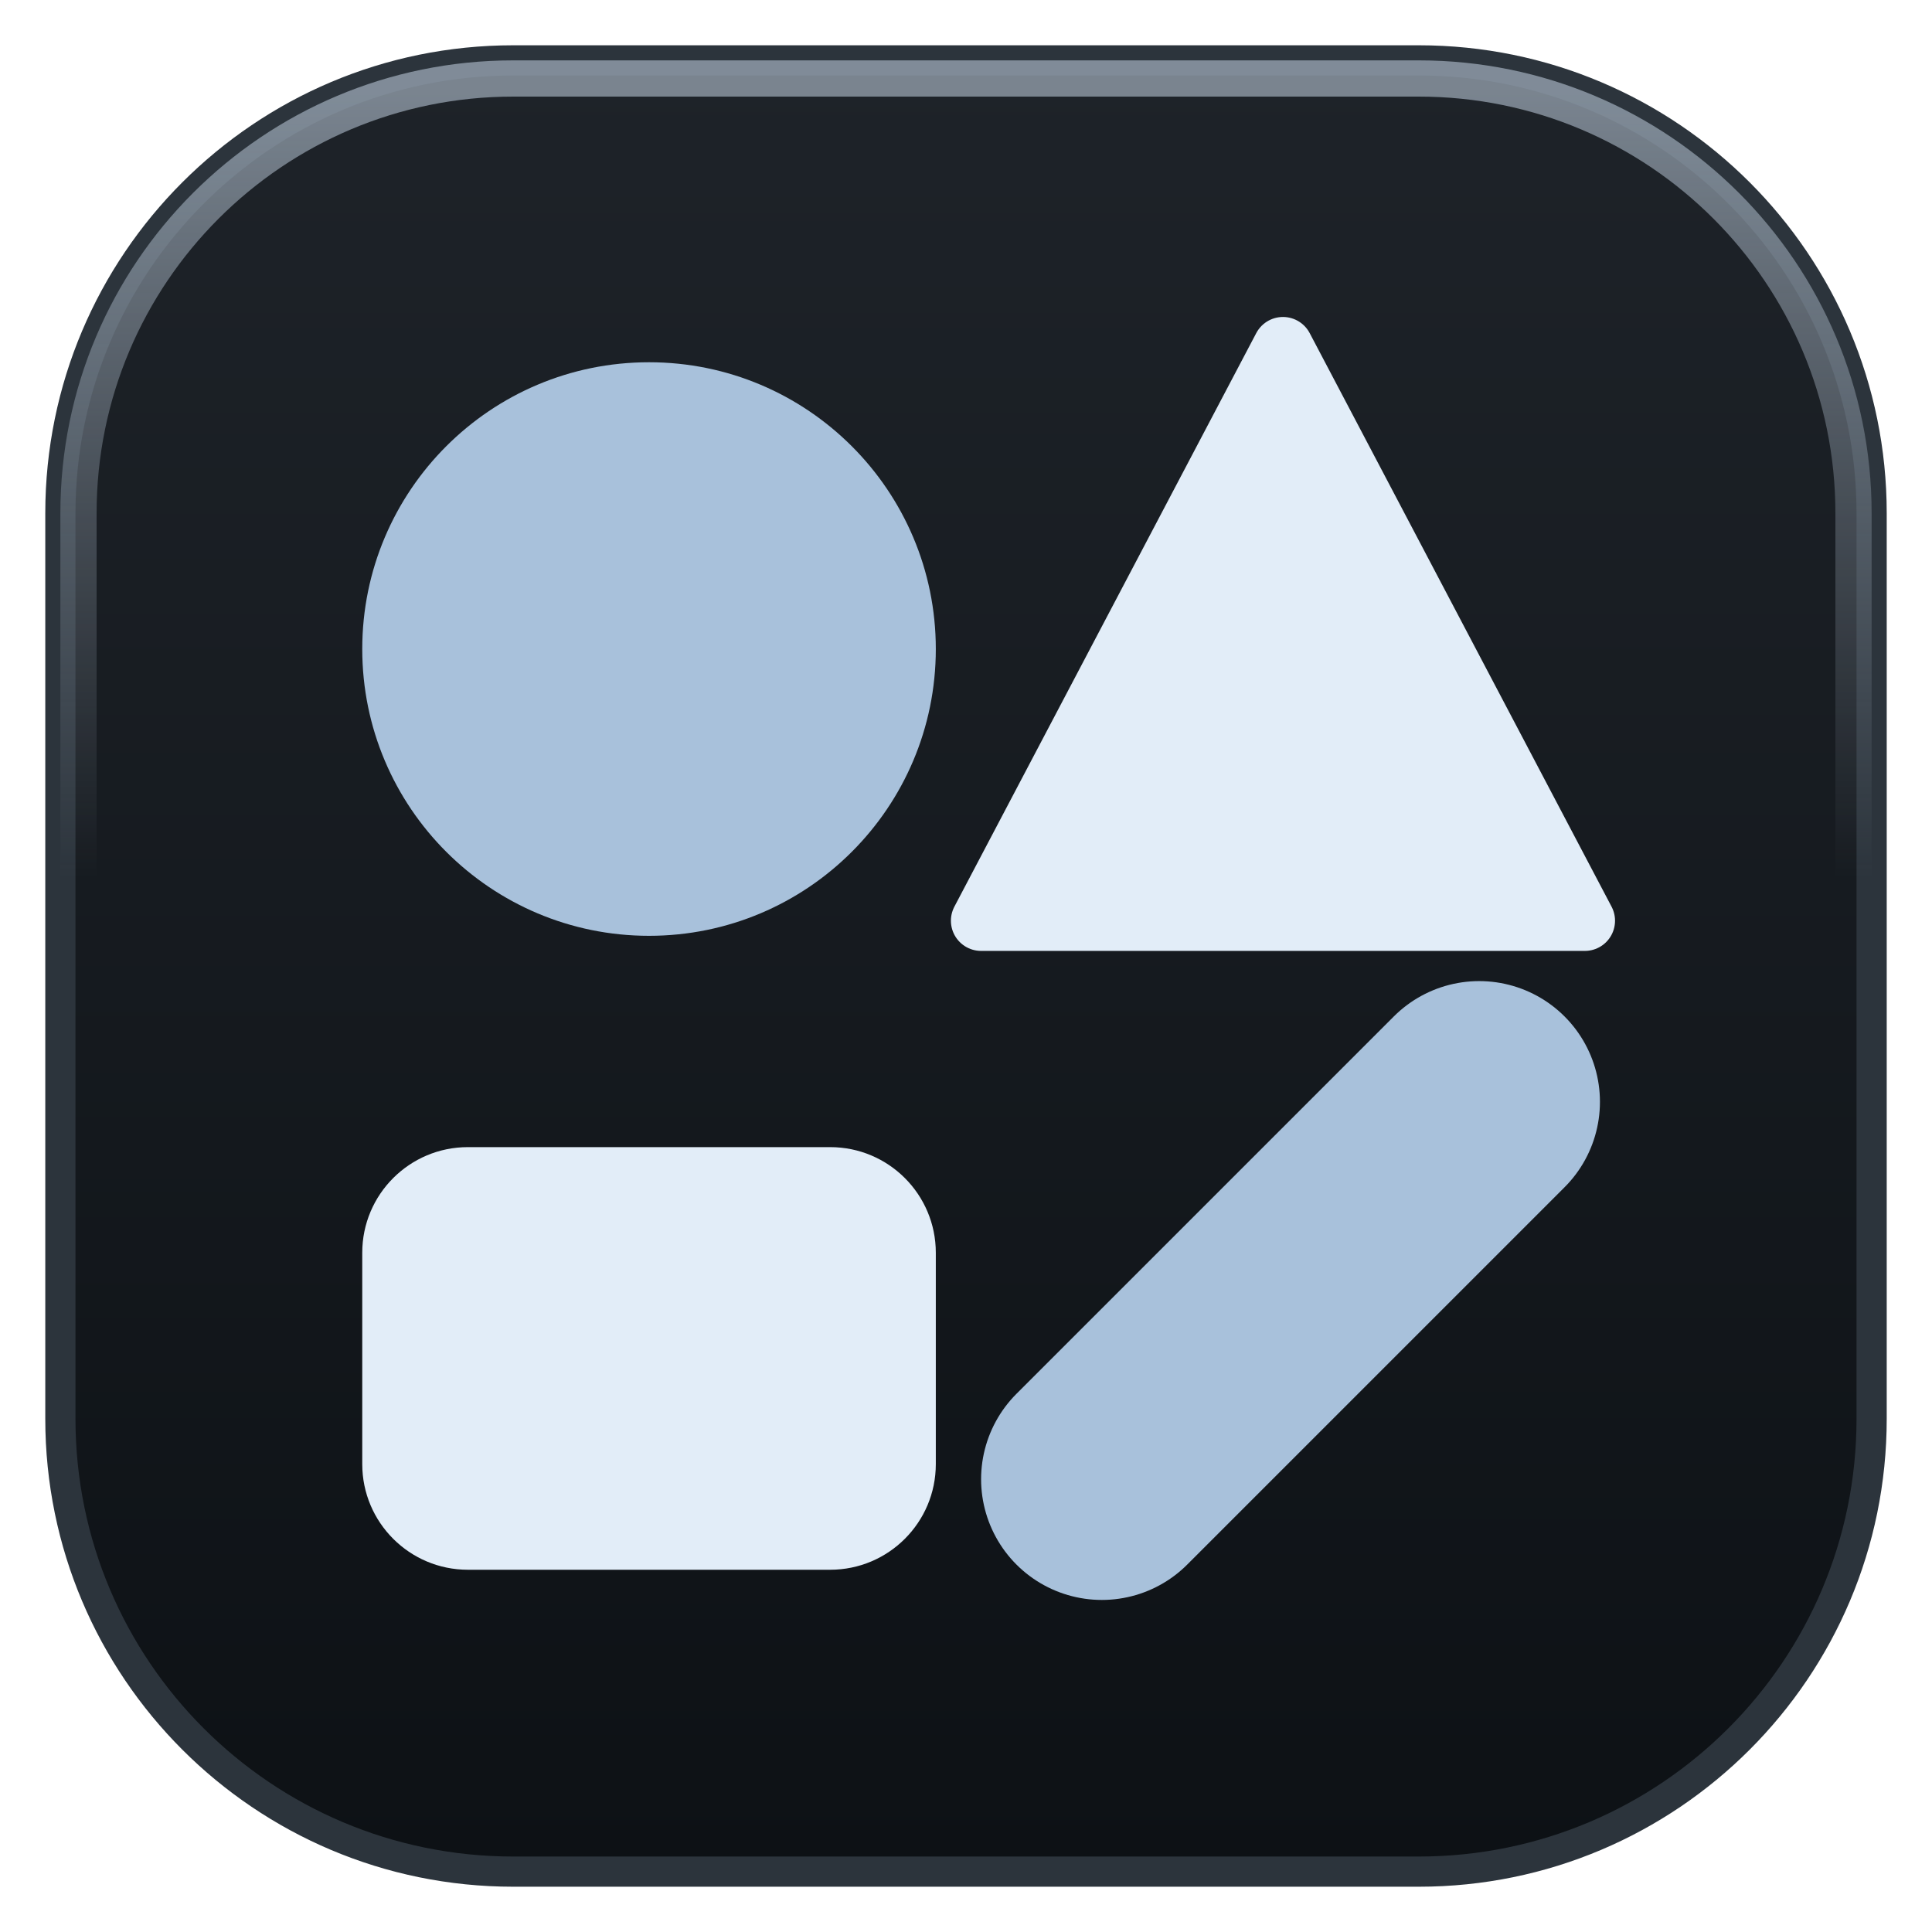
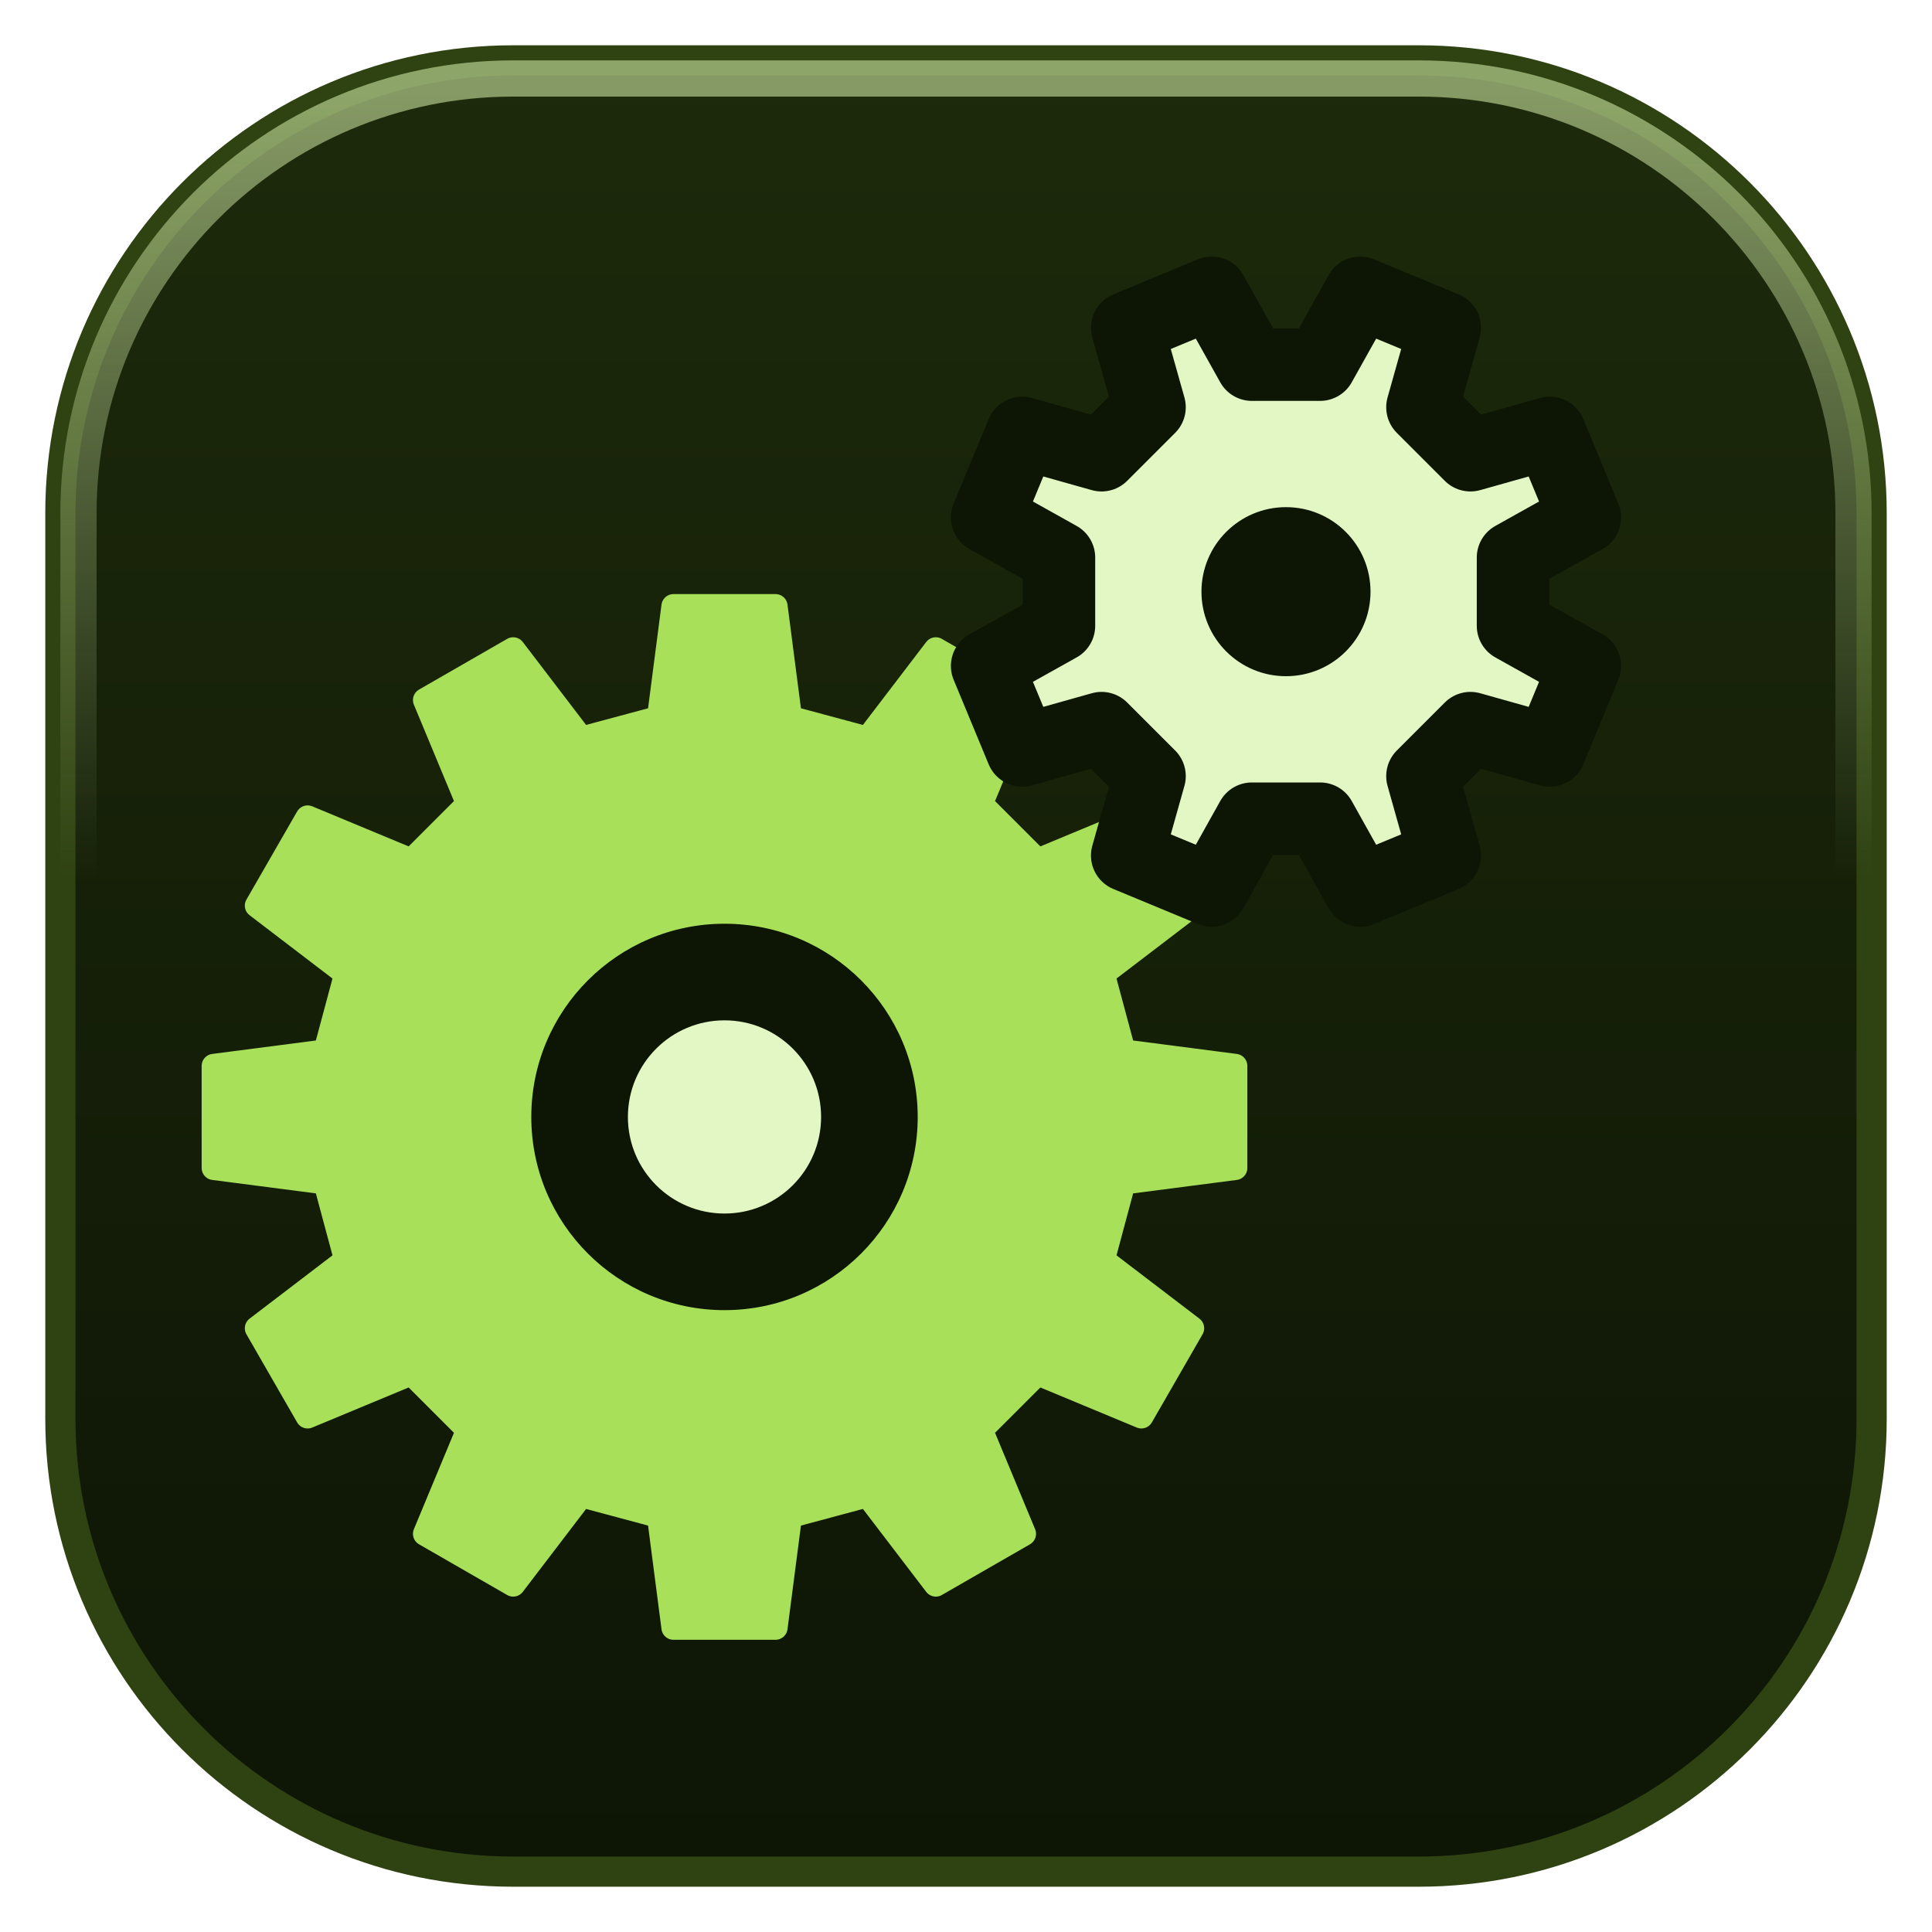
<svg xmlns="http://www.w3.org/2000/svg" width="64" height="64" viewBox="0 0 64 64">
  <defs>
-     <linearGradient id="t51" x1="0" y1="0" x2="0" y2="1">
-       <stop offset="0" stop-color="#1e2329" />
-       <stop offset="1" stop-color="#0d1115" />
+     <linearGradient id="tm15" x1="0" y1="0" x2="0" y2="1">
+       <stop offset="0" stop-color="#1d2a0b" />
+       <stop offset="1" stop-color="#0d1505" />
    </linearGradient>
-     <linearGradient id="e51" x1="0" y1="0" x2="0" y2="1">
-       <stop offset="0" stop-color="#c4d3e3" stop-opacity=".55" />
-       <stop offset=".45" stop-color="#c4d3e3" stop-opacity="0" />
+     <linearGradient id="em15" x1="0" y1="0" x2="0" y2="1">
+       <stop offset="0" stop-color="#dcf6b0" stop-opacity=".55" />
+       <stop offset=".45" stop-color="#dcf6b0" stop-opacity="0" />
    </linearGradient>
  </defs>
-   <rect x="2" y="2" width="60" height="60" rx="15" fill="url(#t51)" />
-   <rect x="2" y="2" width="60" height="60" rx="15" fill="none" stroke="#2c343c" stroke-width="1" />
-   <circle cx="21.5" cy="21.5" r="9.5" fill="#a8c1db" />
-   <path d="M42.5 11.5 L52.5 30.5 H32.5 Z" fill="#e2edf8" stroke="#e2edf8" stroke-width="2" stroke-linejoin="round" />
-   <rect x="12" y="38" width="19" height="14" rx="3.5" fill="#e2edf8" />
-   <path d="M36.5 49 L49 36.5" stroke="#a8c1db" stroke-width="8" stroke-linecap="round" />
-   <rect x="2.6" y="2.6" width="58.8" height="58.8" rx="14.4" fill="none" stroke="url(#e51)" stroke-width="1.2" />
+   <rect x="2" y="2" width="60" height="60" rx="15" fill="url(#tm15)" />
+   <rect x="2" y="2" width="60" height="60" rx="15" fill="none" stroke="#2f4212" stroke-width="1" />
+   <path d="M37.22 34.83 L40.92 35.31 L40.92 38.69 L37.22 39.17 L36.53 41.74 L39.49 44.00 L37.81 46.92 L34.37 45.49 L32.49 47.37 L33.92 50.81 L31.00 52.49 L28.74 49.53 L26.17 50.22 L25.69 53.92 L22.31 53.92 L21.83 50.22 L19.26 49.53 L17.00 52.49 L14.08 50.81 L15.51 47.37 L13.63 45.49 L10.19 46.92 L8.51 44.00 L11.47 41.74 L10.78 39.17 L7.08 38.69 L7.08 35.31 L10.78 34.83 L11.47 32.26 L8.51 30.00 L10.19 27.08 L13.63 28.51 L15.51 26.63 L14.08 23.19 L17.00 21.51 L19.26 24.47 L21.83 23.78 L22.31 20.08 L25.69 20.08 L26.17 23.78 L28.74 24.47 L31.00 21.51 L33.92 23.19 L32.49 26.63 L34.37 28.51 L37.81 27.08 L39.49 30.00 L36.53 32.26 Z" fill="#a8e05a" stroke="#a8e05a" stroke-width="0.8" stroke-linejoin="round" />
+   <circle cx="24" cy="37" r="6.4" fill="#0d1505" />
+   <circle cx="24" cy="37" r="3.2" fill="#e2f7c4" />
+   <path d="M50.12 20.73 L52.50 22.06 L51.34 24.86 L48.71 24.12 L47.12 25.71 L47.86 28.34 L45.06 29.50 L43.73 27.12 L41.47 27.12 L40.14 29.50 L37.34 28.34 L38.08 25.71 L36.49 24.12 L33.86 24.86 L32.70 22.06 L35.08 20.73 L35.08 18.47 L32.70 17.14 L33.86 14.34 L36.49 15.08 L38.08 13.49 L37.34 10.86 L40.14 9.70 L41.47 12.08 L43.73 12.08 L45.06 9.70 L47.86 10.86 L47.12 13.49 L48.71 15.08 L51.34 14.34 L52.50 17.14 L50.12 18.47 Z" fill="#e2f7c4" stroke="#0d1505" stroke-width="2.4" stroke-linejoin="round" />
+   <circle cx="42.6" cy="19.6" r="2.8" fill="#0d1505" />
+   <rect x="2.6" y="2.6" width="58.8" height="58.8" rx="14.4" fill="none" stroke="url(#em15)" stroke-width="1.2" />
</svg>
